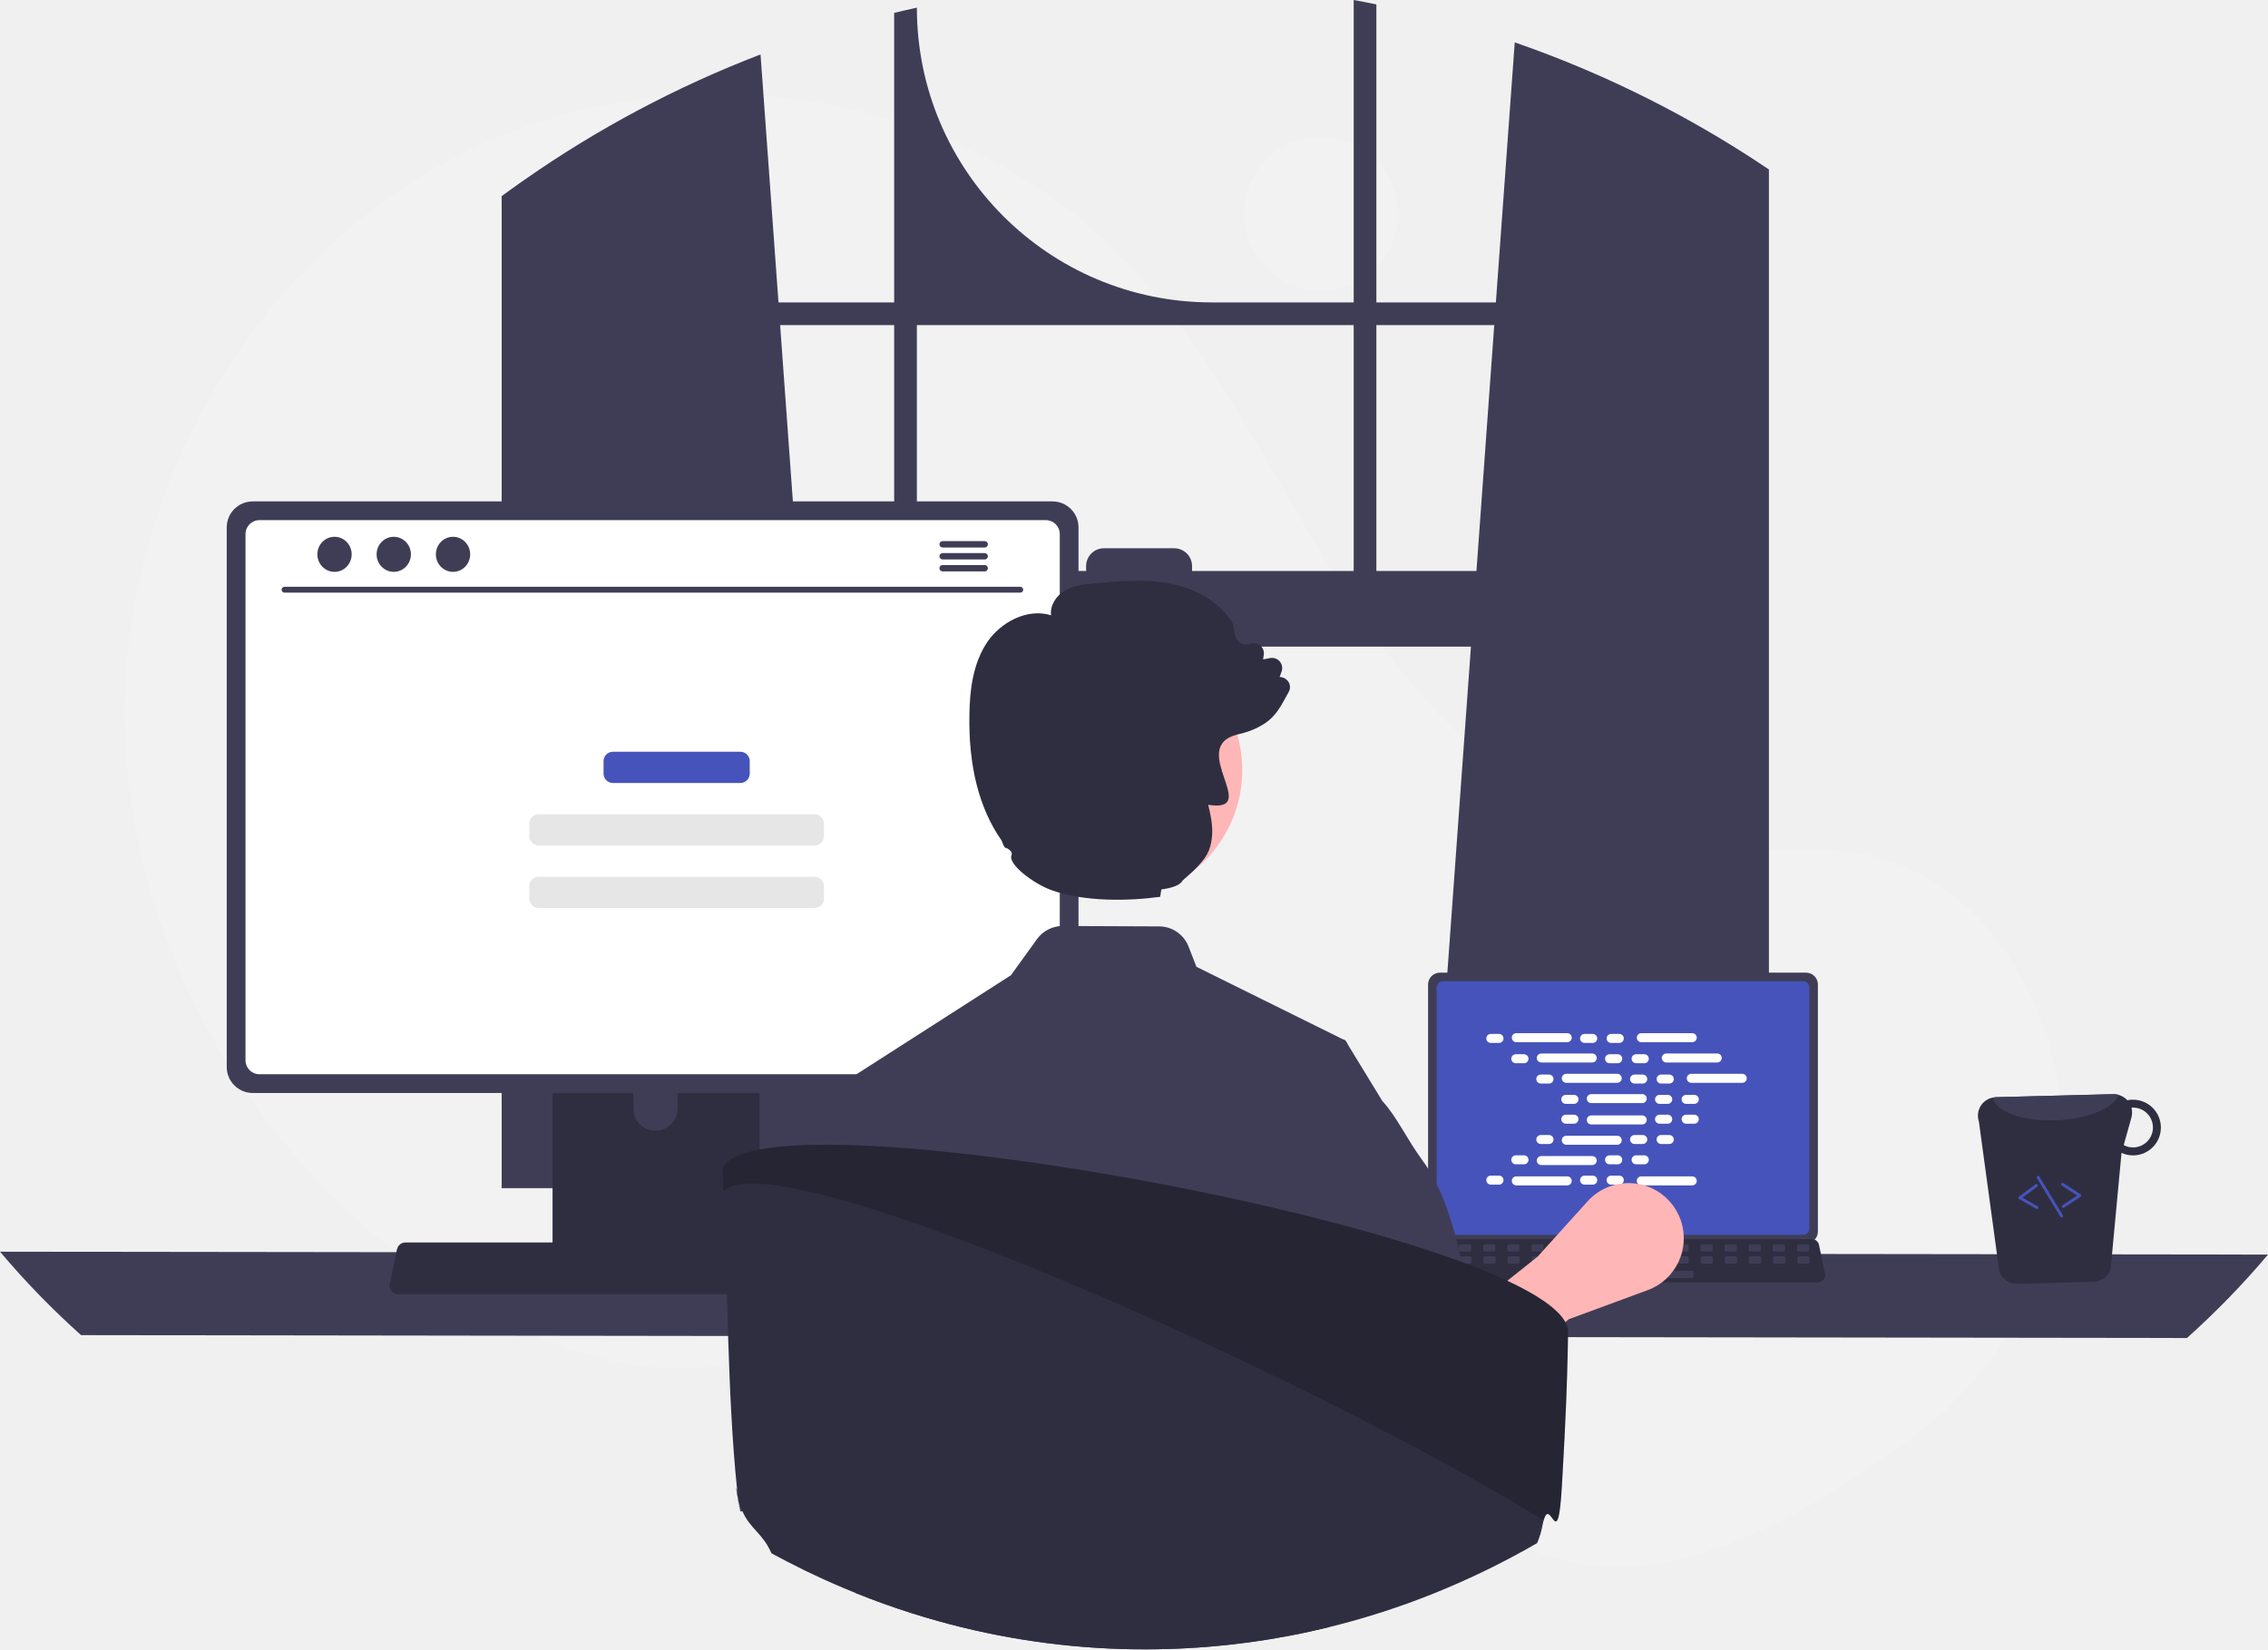
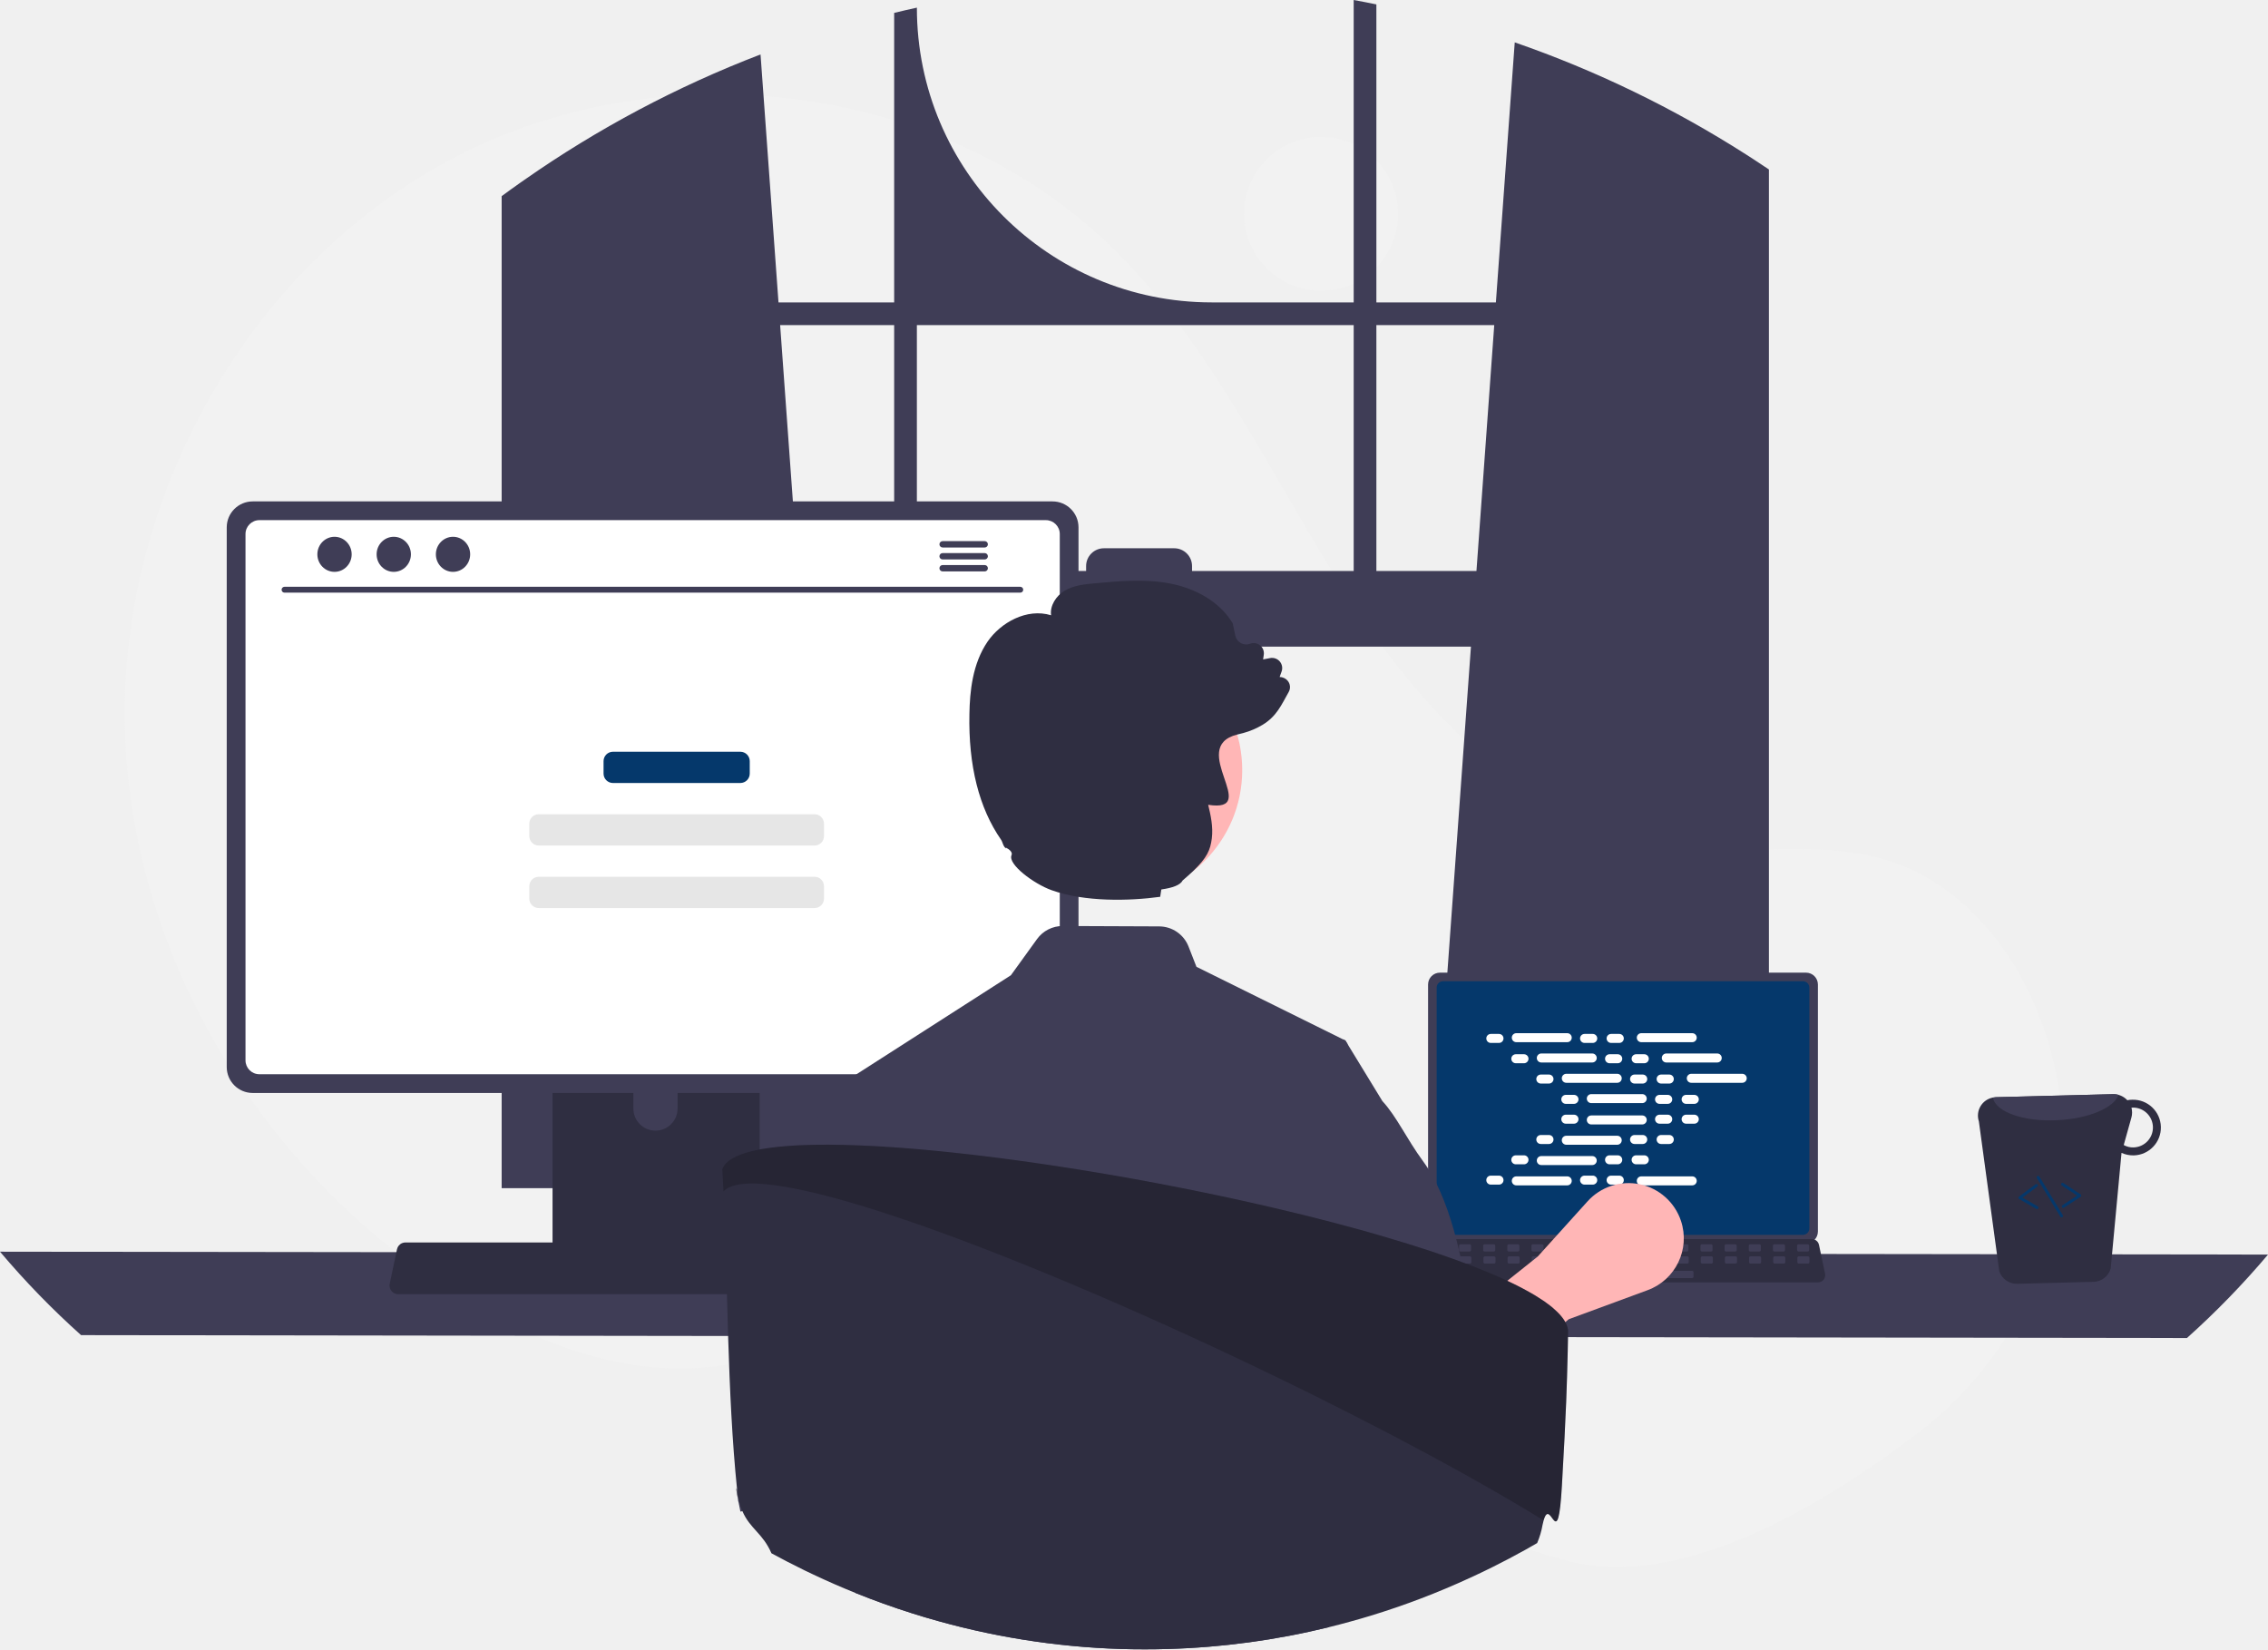
<svg xmlns="http://www.w3.org/2000/svg" data-name="Layer 1" width="786.82" height="572.258" viewBox="0 0 786.82 572.258">
  <circle cx="458.321" cy="74.182" r="26.701" fill="#f2f2f2" />
  <path d="M872.038,661.023c39.688-30.229,58.644-81.025,46.776-129.482q-.442-1.806-.934-3.604c-7.867-28.763-27.332-56.101-55.7-65.291-23.82-7.717-49.82-1.783-74.669-4.851-48.781-6.024-86.601-45.494-113.211-86.819-26.611-41.325-47.062-87.583-82.422-121.724-58.285-56.275-153.362-68.391-225.627-31.76C293.987,254.121,247.955,335.391,249.918,416.386c1.963,80.995,50.046,158.432,119.875,199.517,25.652,15.093,55.321,25.785,84.848,22.044,25.62-3.246,48.899-17.013,74.399-21.1,40.091-6.426,79.927,11.701,114.603,32.824,34.676,21.123,68.17,46.16,107.574,55.952C789.478,715.131,836.881,687.801,872.038,661.023Z" transform="translate(-206.59 -163.8711)" fill="#f2f2f2" />
  <path d="M815.016,219.191c-.87-.58-1.75-1.13-2.62-1.69a380.24,380.24,0,0,0-80.31-38.93l-6.54,90.22h-41.46v-103.39c-2.61-.54-5.24-1.05-7.87-1.53v104.92H626.946A102.27,102.27,0,0,1,524.676,166.521v-0c-2.64.57-5.26,1.18-7.88,1.83v100.44h-40.13l-6.23-86.03a380.858,380.858,0,0,0-81.94,43.53c-.44.3-.88.61-1.31.91-2.21,1.55-4.39,3.13-6.56,4.73v344.19h118.27l-2.09-28.95-11.5-158.95h231.59l-11.5,158.95-2.09,28.95h116.96v-353.45Q817.656,220.901,815.016,219.191Zm-298.22,142.78h-33.39l-6.17-85.3h39.56Zm159.42,0h-56.08v-1.69a6.18,6.18,0,0,0-6.19-6.18h-24.38a6.178,6.178,0,0,0-6.18,6.18v1.69h-58.71v-85.3h151.54Zm7.87,0v-85.3h40.89l-6.17,85.3Z" transform="translate(-206.59 -163.8711)" fill="#3f3d56" />
  <path d="M206.59,598.162a289.003,289.003,0,0,0,28.12,28.95l730.58,1a289.003,289.003,0,0,0,28.12-28.95Z" transform="translate(-206.59 -163.8711)" fill="#3f3d56" />
  <path d="M702.02,505.462v85.704a4.122,4.122,0,0,0,4.119,4.119H833.143a4.122,4.122,0,0,0,4.119-4.119v-85.704a4.124,4.124,0,0,0-4.119-4.115H706.139A4.124,4.124,0,0,0,702.02,505.462Z" transform="translate(-206.59 -163.8711)" fill="#3f3d56" />
-   <path d="M704.999,506.529V590.109a2.205,2.205,0,0,0,2.201,2.201H832.086a2.205,2.205,0,0,0,2.201-2.201V506.529a2.206,2.206,0,0,0-2.201-2.206H707.201A2.206,2.206,0,0,0,704.999,506.529Z" transform="translate(-206.59 -163.8711)" fill="#4653bb" />
+   <path d="M704.999,506.529V590.109a2.205,2.205,0,0,0,2.201,2.201H832.086a2.205,2.205,0,0,0,2.201-2.201V506.529a2.206,2.206,0,0,0-2.201-2.206H707.201A2.206,2.206,0,0,0,704.999,506.529Z" transform="translate(-206.59 -163.8711)" fill="#05386b" />
  <path d="M699.364,607.881a2.47,2.47,0,0,0,1.943.93H837.299a2.502,2.502,0,0,0,2.446-3.016l-2.111-10.027a2.507,2.507,0,0,0-1.558-1.818,2.425,2.425,0,0,0-.888-.168H703.41a2.424,2.424,0,0,0-.888.168,2.507,2.507,0,0,0-1.558,1.818l-2.111,10.027A2.501,2.501,0,0,0,699.364,607.881Z" transform="translate(-206.59 -163.8711)" fill="#2f2e41" />
  <rect x="830.034" y="595.588" width="4.188" height="2.513" rx="0.488" transform="translate(1457.666 1029.819) rotate(-180)" fill="#3f3d56" />
  <rect x="821.657" y="595.588" width="4.188" height="2.513" rx="0.488" transform="translate(1440.912 1029.819) rotate(-180)" fill="#3f3d56" />
  <rect x="813.28" y="595.588" width="4.188" height="2.513" rx="0.488" transform="translate(1424.158 1029.819) rotate(-180)" fill="#3f3d56" />
  <rect x="804.903" y="595.588" width="4.188" height="2.513" rx="0.488" transform="translate(1407.404 1029.819) rotate(-180)" fill="#3f3d56" />
  <rect x="796.526" y="595.588" width="4.188" height="2.513" rx="0.488" transform="translate(1390.65 1029.819) rotate(-180)" fill="#3f3d56" />
  <rect x="788.149" y="595.588" width="4.188" height="2.513" rx="0.488" transform="translate(1373.896 1029.819) rotate(-180)" fill="#3f3d56" />
  <rect x="779.772" y="595.588" width="4.188" height="2.513" rx="0.488" transform="translate(1357.142 1029.819) rotate(-180)" fill="#3f3d56" />
  <rect x="771.395" y="595.588" width="4.188" height="2.513" rx="0.488" transform="translate(1340.388 1029.819) rotate(-180)" fill="#3f3d56" />
  <rect x="763.018" y="595.588" width="4.188" height="2.513" rx="0.488" transform="translate(1323.634 1029.819) rotate(-180)" fill="#3f3d56" />
  <rect x="754.641" y="595.588" width="4.188" height="2.513" rx="0.488" transform="translate(1306.88 1029.819) rotate(-180)" fill="#3f3d56" />
  <rect x="746.264" y="595.588" width="4.188" height="2.513" rx="0.488" transform="translate(1290.126 1029.819) rotate(-180)" fill="#3f3d56" />
  <rect x="737.887" y="595.588" width="4.188" height="2.513" rx="0.488" transform="translate(1273.372 1029.819) rotate(-180)" fill="#3f3d56" />
  <rect x="729.51" y="595.588" width="4.188" height="2.513" rx="0.488" transform="translate(1256.618 1029.819) rotate(-180)" fill="#3f3d56" />
  <rect x="721.133" y="595.588" width="4.188" height="2.513" rx="0.488" transform="translate(1239.865 1029.819) rotate(-180)" fill="#3f3d56" />
  <rect x="712.756" y="595.588" width="4.188" height="2.513" rx="0.488" transform="translate(1223.111 1029.819) rotate(-180)" fill="#3f3d56" />
  <rect x="704.379" y="595.588" width="4.188" height="2.513" rx="0.488" transform="translate(1206.357 1029.819) rotate(-180)" fill="#3f3d56" />
  <rect x="830.133" y="599.777" width="4.188" height="2.513" rx="0.488" transform="translate(1457.864 1038.196) rotate(-180)" fill="#3f3d56" />
  <rect x="821.756" y="599.777" width="4.188" height="2.513" rx="0.488" transform="translate(1441.11 1038.196) rotate(-180)" fill="#3f3d56" />
  <rect x="813.379" y="599.777" width="4.188" height="2.513" rx="0.488" transform="translate(1424.356 1038.196) rotate(-180)" fill="#3f3d56" />
  <rect x="805.002" y="599.777" width="4.188" height="2.513" rx="0.488" transform="translate(1407.602 1038.196) rotate(-180)" fill="#3f3d56" />
  <rect x="796.625" y="599.777" width="4.188" height="2.513" rx="0.488" transform="translate(1390.848 1038.196) rotate(-180)" fill="#3f3d56" />
  <rect x="788.248" y="599.777" width="4.188" height="2.513" rx="0.488" transform="translate(1374.094 1038.196) rotate(-180)" fill="#3f3d56" />
  <rect x="779.871" y="599.777" width="4.188" height="2.513" rx="0.488" transform="translate(1357.34 1038.196) rotate(-180)" fill="#3f3d56" />
  <rect x="771.494" y="599.777" width="4.188" height="2.513" rx="0.488" transform="translate(1340.586 1038.196) rotate(-180)" fill="#3f3d56" />
  <rect x="763.117" y="599.777" width="4.188" height="2.513" rx="0.488" transform="translate(1323.832 1038.196) rotate(-180)" fill="#3f3d56" />
  <rect x="754.74" y="599.777" width="4.188" height="2.513" rx="0.488" transform="translate(1307.078 1038.196) rotate(-180)" fill="#3f3d56" />
  <rect x="746.363" y="599.777" width="4.188" height="2.513" rx="0.488" transform="translate(1290.324 1038.196) rotate(-180)" fill="#3f3d56" />
  <rect x="737.986" y="599.777" width="4.188" height="2.513" rx="0.488" transform="translate(1273.57 1038.196) rotate(-180)" fill="#3f3d56" />
  <rect x="729.609" y="599.777" width="4.188" height="2.513" rx="0.488" transform="translate(1256.816 1038.196) rotate(-180)" fill="#3f3d56" />
  <rect x="721.232" y="599.777" width="4.188" height="2.513" rx="0.488" transform="translate(1240.062 1038.196) rotate(-180)" fill="#3f3d56" />
  <rect x="712.855" y="599.777" width="4.188" height="2.513" rx="0.488" transform="translate(1223.309 1038.196) rotate(-180)" fill="#3f3d56" />
  <rect x="704.478" y="599.777" width="4.188" height="2.513" rx="0.488" transform="translate(1206.555 1038.196) rotate(-180)" fill="#3f3d56" />
  <rect x="760.604" y="604.803" width="33.508" height="2.513" rx="0.488" transform="translate(1348.126 1048.248) rotate(-180)" fill="#3f3d56" />
  <rect x="515.631" y="358.737" width="5.966" height="3.122" rx="1.561" fill="#fff" />
  <rect x="548.154" y="358.737" width="5.966" height="3.122" rx="1.561" fill="#fff" />
  <rect x="557.369" y="358.737" width="5.966" height="3.122" rx="1.561" fill="#fff" />
  <rect x="524.477" y="358.477" width="20.796" height="3.122" rx="1.561" fill="#fff" />
  <rect x="567.841" y="358.477" width="20.796" height="3.122" rx="1.561" fill="#fff" />
  <rect x="524.304" y="365.784" width="5.966" height="3.122" rx="1.561" fill="#fff" />
  <rect x="556.827" y="365.784" width="5.966" height="3.122" rx="1.561" fill="#fff" />
  <rect x="566.042" y="365.784" width="5.966" height="3.122" rx="1.561" fill="#fff" />
  <rect x="533.15" y="365.523" width="20.796" height="3.122" rx="1.561" fill="#fff" />
  <rect x="576.514" y="365.523" width="20.796" height="3.122" rx="1.561" fill="#fff" />
  <rect x="532.977" y="372.83" width="5.966" height="3.122" rx="1.561" fill="#fff" />
  <rect x="565.5" y="372.83" width="5.966" height="3.122" rx="1.561" fill="#fff" />
  <rect x="574.715" y="372.83" width="5.966" height="3.122" rx="1.561" fill="#fff" />
  <rect x="541.823" y="372.57" width="20.796" height="3.122" rx="1.561" fill="#fff" />
  <rect x="585.187" y="372.57" width="20.796" height="3.122" rx="1.561" fill="#fff" />
  <rect x="541.649" y="379.877" width="5.966" height="3.122" rx="1.561" fill="#fff" />
  <rect x="574.172" y="379.877" width="5.966" height="3.122" rx="1.561" fill="#fff" />
  <rect x="583.387" y="379.877" width="5.966" height="3.122" rx="1.561" fill="#fff" />
  <rect x="550.496" y="379.617" width="20.796" height="3.122" rx="1.561" fill="#fff" />
  <rect x="548.154" y="407.898" width="5.966" height="3.122" rx="1.561" fill="#fff" />
  <rect x="557.369" y="407.898" width="5.966" height="3.122" rx="1.561" fill="#fff" />
  <rect x="567.841" y="408.158" width="20.796" height="3.122" rx="1.561" fill="#fff" />
  <rect x="515.631" y="407.898" width="5.966" height="3.122" rx="1.561" fill="#fff" />
  <rect x="524.477" y="408.158" width="20.796" height="3.122" rx="1.561" fill="#fff" />
  <rect x="524.304" y="400.851" width="5.966" height="3.122" rx="1.561" fill="#fff" />
  <rect x="556.827" y="400.851" width="5.966" height="3.122" rx="1.561" fill="#fff" />
  <rect x="566.042" y="400.851" width="5.966" height="3.122" rx="1.561" fill="#fff" />
  <rect x="533.15" y="401.111" width="20.796" height="3.122" rx="1.561" fill="#fff" />
  <rect x="532.977" y="393.804" width="5.966" height="3.122" rx="1.561" fill="#fff" />
  <rect x="565.5" y="393.804" width="5.966" height="3.122" rx="1.561" fill="#fff" />
  <rect x="574.715" y="393.804" width="5.966" height="3.122" rx="1.561" fill="#fff" />
  <rect x="541.823" y="394.064" width="20.796" height="3.122" rx="1.561" fill="#fff" />
  <rect x="541.649" y="386.758" width="5.966" height="3.122" rx="1.561" fill="#fff" />
  <rect x="574.172" y="386.758" width="5.966" height="3.122" rx="1.561" fill="#fff" />
  <rect x="583.387" y="386.758" width="5.966" height="3.122" rx="1.561" fill="#fff" />
  <rect x="550.496" y="387.018" width="20.796" height="3.122" rx="1.561" fill="#fff" />
  <path d="M711.507,654.353l-13.35-21.102,41.902-33.403,17.295-19.161a19.161,19.161,0,0,1,32.418,6.828h0a19.161,19.161,0,0,1-11.57,23.991l-27.349,10.075Z" transform="translate(-206.59 -163.8711)" fill="#ffb6b6" />
  <path d="M398.28,501.352v102.56h71.85v-102.56a3.448,3.448,0,0,0-2.43-3.3,3.175,3.175,0,0,0-1.03-.16H401.75A3.463,3.463,0,0,0,398.28,501.352Zm28.04,35.24a7.67,7.67,0,0,1,15.34,0v11.9a7.67,7.67,0,0,1-15.34,0Z" transform="translate(-206.59 -163.8711)" fill="#2f2e41" />
  <path d="M398.06,600.632v9.89a1.946,1.946,0,0,0,1.93,1.94h68.43a1.94,1.94,0,0,0,1.93-1.94v-9.89Z" transform="translate(-206.59 -163.8711)" fill="#3f3d56" />
  <path d="M285.25,346.832V534.092a9.007,9.007,0,0,0,9,9h277.5a9.007,9.007,0,0,0,9-9V346.832a9.011,9.011,0,0,0-9-8.99H294.25A9.012,9.012,0,0,0,285.25,346.832Z" transform="translate(-206.59 -163.8711)" fill="#3f3d56" />
  <path d="M291.76,349.162v182.62a4.818,4.818,0,0,0,4.81,4.81H569.44a4.818,4.818,0,0,0,4.81-4.81v-182.62a4.82,4.82,0,0,0-4.81-4.82H296.57A4.821,4.821,0,0,0,291.76,349.162Z" transform="translate(-206.59 -163.8711)" fill="#fff" />
  <path d="M342.4,611.792a2.948,2.948,0,0,0,2.32,1.11h162.34a2.987,2.987,0,0,0,2.92-3.6l-2.52-11.97a2.993,2.993,0,0,0-1.86-2.17,2.895,2.895,0,0,0-1.06-.2H347.23a2.894,2.894,0,0,0-1.06.2,2.992,2.992,0,0,0-1.86,2.17l-2.52,11.97A2.985,2.985,0,0,0,342.4,611.792Z" transform="translate(-206.59 -163.8711)" fill="#2f2e41" />
  <path d="M560.585,369.499H305.261a1.016,1.016,0,0,1,0-2.031H560.585a1.016,1.016,0,0,1,0,2.031Z" transform="translate(-206.59 -163.8711)" fill="#3f3d56" />
  <ellipse cx="116.051" cy="192.33" rx="5.95" ry="6.083" fill="#3f3d56" />
  <ellipse cx="136.607" cy="192.33" rx="5.95" ry="6.083" fill="#3f3d56" />
  <ellipse cx="157.163" cy="192.33" rx="5.95" ry="6.083" fill="#3f3d56" />
  <path d="M548.206,351.622h-14.6a1.105,1.105,0,0,0,0,2.21h14.6a1.105,1.105,0,0,0,0-2.21Z" transform="translate(-206.59 -163.8711)" fill="#3f3d56" />
  <path d="M548.206,355.772h-14.6a1.105,1.105,0,0,0,0,2.21h14.6a1.105,1.105,0,0,0,0-2.21Z" transform="translate(-206.59 -163.8711)" fill="#3f3d56" />
  <path d="M548.206,359.922h-14.6a1.105,1.105,0,0,0,0,2.21h14.6a1.105,1.105,0,0,0,0-2.21Z" transform="translate(-206.59 -163.8711)" fill="#3f3d56" />
  <path d="M900.186,604.972a6.416,6.416,0,0,0,6.183,4.331l26.492-.682a6.329,6.329,0,0,0,5.981-4.657l3.749-40.087a9.794,9.794,0,0,0,4.238.871,9.661,9.661,0,1,0-.485-19.317,8.184,8.184,0,0,0-1.736.181,6.548,6.548,0,0,0-4.874-2.103l-40.751,1.052a5.853,5.853,0,0,0-1.005.125,6.365,6.365,0,0,0-4.873,8.265Zm43.173-43.817,2.668-9.553a6.506,6.506,0,0,0,.02-3.375c.129-0.0.244-.062.373-.062a6.91,6.91,0,0,1,.324,13.817A6.505,6.505,0,0,1,943.359,561.156Z" transform="translate(-206.59 -163.8711)" fill="#2f2e41" />
  <path d="M897.978,544.686c.868,4.964,10.629,8.454,22.366,7.847,10.793-.497,19.617-4.287,21.234-8.778a6.025,6.025,0,0,0-1.844-.246l-40.751,1.052A5.853,5.853,0,0,0,897.978,544.686Z" transform="translate(-206.59 -163.8711)" fill="#3f3d56" />
-   <path d="M922.494,582.944a.497.497,0,0,0,.151-.066l5.753-3.766a.499.499,0,0,0,0-.836l-5.98-3.917a.5.5,0,1,0-.548.836l5.341,3.498-5.114,3.348a.5.5,0,0,0,.396.903Z" transform="translate(-206.59 -163.8711)" fill="#4653bb" />
-   <path d="M913.408,583.363a.5.5,0,0,0,.126-.918l-5.303-3.04,5.126-3.807a.5.5,0,1,0-.596-.802l-5.739,4.263a.5.5,0,0,0,.049.835l5.965,3.42A.5.5,0,0,0,913.408,583.363Z" transform="translate(-206.59 -163.8711)" fill="#4653bb" />
-   <path d="M921.922,586.244a.482.482,0,0,0,.137-.058.5.5,0,0,0,.168-.687l-8.155-13.408a.5.5,0,0,0-.854.521l8.155,13.408A.5.5,0,0,0,921.922,586.244Z" transform="translate(-206.59 -163.8711)" fill="#4653bb" />
-   <rect x="209.385" y="260.827" width="50.719" height="10.846" rx="3.264" fill="#4653bb" />
+   <path d="M922.494,582.944a.497.497,0,0,0,.151-.066l5.753-3.766a.499.499,0,0,0,0-.836l-5.98-3.917a.5.5,0,1,0-.548.836l5.341,3.498-5.114,3.348a.5.5,0,0,0,.396.903Z" transform="translate(-206.59 -163.8711)" fill="#05386b" />
+   <path d="M913.408,583.363a.5.5,0,0,0,.126-.918l-5.303-3.04,5.126-3.807a.5.5,0,1,0-.596-.802l-5.739,4.263a.5.5,0,0,0,.049.835l5.965,3.42A.5.5,0,0,0,913.408,583.363Z" transform="translate(-206.59 -163.8711)" fill="#05386b" />
+   <path d="M921.922,586.244a.482.482,0,0,0,.137-.058.5.5,0,0,0,.168-.687l-8.155-13.408a.5.5,0,0,0-.854.521l8.155,13.408A.5.5,0,0,0,921.922,586.244Z" transform="translate(-206.59 -163.8711)" fill="#05386b" />
+   <rect x="209.385" y="260.827" width="50.719" height="10.846" rx="3.264" fill="#05386b" />
  <rect x="183.626" y="282.519" width="102.236" height="10.846" rx="3.264" fill="#e6e6e6" />
  <rect x="183.626" y="304.21" width="102.236" height="10.846" rx="3.264" fill="#e6e6e6" />
  <path d="M497.301,540.717l.217.684.011.023,6.525,19.838,7.506,22.861,14.123,42.961.137,6.673v.023l1.049,53.684-2.909,7.278,3.274,11.932s-1.506-18.037-9.582-7.679c-4.574,5.886-9.925,11.91-14.317,17.556q9.6,3.884,19.507,7.027c1.426.456,2.863.89,4.301,1.323q.462.137.924.274a266.863,266.863,0,0,0,67.351,10.826c1.186.034,2.35.057,3.479.08.399.011.787.023,1.175.023,1.278.011,2.544.023,3.822.023q3.867,0,7.7-.114a266.853,266.853,0,0,0,56.091-7.586c-.125-7.586-.468-16.45-.958-25.918-.228-4.643-5.35-9.674-5.658-14.533-.217-3.65,4.381-7.084,4.141-10.792-1.551-22.827-3.491-14.064-4.928-30.229q-.222-2.379-.411-4.552c-.924-10.381-1.563-16.872-1.563-16.872l6.137-38.683,9.639-60.734-.742-1.221-.833-.411-50.844-25.165-2.761-7.073a10.979,10.979,0,0,0-10.141-6.947l-33.493-.137a10.931,10.931,0,0,0-8.909,4.529l-9.069,12.56Z" transform="translate(-206.59 -163.8711)" fill="#3f3d56" />
  <path d="M533.407,617.525,525.82,633.758l-5.179,11.088-8.909,46.646-4.46,4.734L503.45,679.467l-39.998,8.881c-1.312-7.29-.351.247-1.161-7.75.228-.228.468-.456.707-.685.639-.593,1.175-1.152,1.164-1.688-.456-27.584.913-74.526,12.343-102.966a60.053,60.053,0,0,1,7.027-13.107c.228-.308.445-.616.662-.924,5.27-7.381,8.601-14.647,13.324-19.815v-.011a.53.53,0,0,0,.08-.08.157.157,0,0,0,.046-.034l32.443-17.203,1.392,39.105.992,28.109Z" transform="translate(-206.59 -163.8711)" fill="#3f3d56" />
  <path d="M650.391,622.135l9.476,20.275,3.307,7.061,8.907,46.642,4.446,4.723,3.83-16.755,1.8-.369,32.459-6.722,9.461,30.046a17.984,17.984,0,0,0-3.261-22.506c-.646-.585-1.184-1.154-1.169-1.692.538-32.443-1.446-91.684-19.367-116.066-5.692-7.738-9.107-15.445-14.076-20.829-.015-.015-.015-.031-.031-.031L674.081,526.114l-.738-1.215-.831-.415Z" transform="translate(-206.59 -163.8711)" fill="#3f3d56" />
  <circle id="a657ec4b-47ce-4d2a-9c58-81a811696ca9" data-name="Ellipse 5" cx="386.397" cy="267.201" r="44.558" fill="#ffb6b6" />
  <path d="M653.212,399.948a3.759,3.759,0,0,0-2.69-1.19l.67-1.86a3.528,3.528,0,0,0-3.96-4.7l-2.44.47.23-1.63a3.534,3.534,0,0,0-4.73-3.82,3.766,3.766,0,0,1-3.24-.23,3.846,3.846,0,0,1-1.92-2.61l-.85-4.1-.09-.22c-4.14-6.9-12.1-11.92-21.84-13.76-8.67-1.65-17.56-.81-26.13-.02-3.4.32-7.24.68-10.44,2.64-2.72,1.68-5.02,5.04-4.55,8.43-8.45-2.59-17.51,2.58-22,9.1-5.32,7.76-6.19,17.48-6.33,25.08-.38,17.98,3.33,32.69,11,43.73.56.8.7,2.47,1.81,3.03l-.23-.37c1.24.62,2.5,1.62,2.03,2.69-1.35,3.08,7.62,9.89,13.94,12.14,11.53,4.11,26.86,3.76,37.64,2.28l.38-2.55c3.89-.53,6.63-1.54,7.4-3.12,1.36-1.16,2.52-2.2,3.53-3.16l.01-.01c.02-.02.06-.05.08-.07,4.87-4.67,6-7.33,6.51-11.38.49-3.97-.38-8-1.27-11.63,18.74,2.9-7.38-19.96,10.08-24.38a5.434,5.434,0,0,1,.61-.15c.51-.12,1.02-.24,1.51-.38a26.448,26.448,0,0,0,6.72-2.87c4.88-2.97,6.49-6.91,9.01-11.35A3.427,3.427,0,0,0,653.212,399.948Z" transform="translate(-206.59 -163.8711)" fill="#2f2e41" />
  <path d="M750.582,625.308c-.01,1.75-.03,4.2-.11,7.23q-.015.63-.03,1.29c-.13,5.57-.26,10.24-.47,15.43-.01.36-.02.71-.04,1.07-.28,7.24-.72,15.67-1.48,29.02-1.41,24.66-3.87,3.39-6.34,12.04-.12.43-.25.94-.37,1.54a27.916,27.916,0,0,1-1.88,6.33c-1.31.78-2.66,1.53-3.99,2.28-3.79,2.11-7.64,4.14-11.52,6.07-2.18,1.08-4.37,2.14-6.57,3.16-.35.16-.69.32-1.03.47a270.887,270.887,0,0,1-34.75,13.26c-2.32.7-4.63,1.38-6.97,2.01-2.44.68-4.88,1.32-7.35,1.92a266.893,266.893,0,0,1-56.09,7.59c-2.55.08-5.12.11-7.7.11-1.28,0-2.54-.01-3.82-.02-.39,0-.78-.01-1.17-.02-1.13-.03-2.3-.05-3.48-.08a266.663,266.663,0,0,1-67.35-10.83l-.93-.27c-1.44-.44-2.87-.87-4.3-1.33q-9.9-3.135-19.51-7.02-7.335-2.955-14.5-6.34a.339.339,0,0,1-.12-.06c-1-.46-2.01-.94-3.01-1.43-.13-.07-.27-.14-.41-.21q-5.595-2.73-11.07-5.72c-3.07-7.05-7.39-8.4-10.07-14.6a25.874,25.874,0,0,1-1.68-5.74c0-.02-.01-.04-.01-.07.28,3.72-1.19-6.6-.01-.04-.01-.12-.02-.25-.03-.4-.03-.36-.07-.8-.13-1.35-3.43-33.49-3.21-71.79-4.7-103.35q-.15-3.06-.31-5.86c-.03-.62-.07-1.23-.11-1.83.07-.18.15-.37.24-.55a1.002,1.002,0,0,1,.07-.15,1.623,1.623,0,0,1,.1-.18c.02-.03.05-.07.07-.1a.917.917,0,0,1,.05-.1c.09-.14.19-.29.3-.43.05-.06.09-.11.14-.16a.808.808,0,0,1,.12-.14.637.637,0,0,1,.11-.13c.04-.04.08-.09.13-.14a.302.302,0,0,1,.08-.08,2.033,2.033,0,0,1,.26-.25,9.624,9.624,0,0,1,1.14-.9c.14-.09.29-.18.43-.28a19.135,19.135,0,0,1,3.17-1.52c.38-.14.76-.27,1.17-.41.15-.04.29-.09.44-.14.22-.07.44-.14.67-.19,1.14-.34,2.37-.63,3.7-.9.16-.03.33-.06.5-.1.24-.05.49-.09.74-.13.34-.06.69-.12,1.04-.18,2.97-.47,6.34-.82,10.06-1.05q.525-.03,1.05-.06c.41-.02.82-.04,1.24-.06.35-.02.71-.03,1.07-.04.35-.02.71-.03,1.08-.04,1.01-.03,2.05-.06,3.11-.08,3.02-.06,6.2-.04,9.54.03,1.55.04,3.13.08,4.75.15.11,0,.21.01.31.01,1.41.05,2.83.11,4.29.19,1.02.05,2.05.1,3.08.16.97.06,1.95.12,2.94.19.77.04,1.54.1,2.32.15.66.05,1.32.1,1.98.14l.9.06c.49.04.98.07,1.48.12,1.1.09,2.2.18,3.32.27,1.11.1,2.24.2,3.37.3s2.27.21,3.41.32c.12.01.23.02.34.03,1.04.11,2.08.21,3.13.32.24.02.49.04.73.07,1.001.101,2.022.218,3.032.326.31.033.618.066.929.1.791.086,1.572.161,2.368.254,1.05.12,2.12.23,3.16.37.81.09,1.62.18,2.43.28,1.27.15,2.56.31,3.85.48.49.06.98.12,1.47.19,3.68.46,7.4.97,11.18,1.5,5.73.81,11.55,1.69,17.41,2.64q8.805,1.425,17.71,3.01c1.5.27,3,.54,4.51.82q1.02.195,2.04.39c1.16.21,2.32.43,3.48.65,1.16.22,2.32.44,3.48.67,1.38.27,2.77.54,4.15.81,9.09,1.8,18.13,3.72,26.95,5.73,1.45.33,2.9.67,4.34,1q4.32,1.005,8.56,2.04c.78.18,1.55.37,2.32.56,1.92.48,3.84.96,5.73,1.45l.33.09c1.39.34,2.75.69,4.11,1.05q4.815,1.26,9.47,2.55,3.09.855,6.11,1.73c3.01.87,5.96,1.75,8.83,2.64.71.22,1.42.44,2.12.65,2.1.65,4.17,1.31,6.18,1.97,1.6.52,3.16,1.05,4.7,1.58q2.31.795,4.53,1.59c.95.34,1.89.7,2.83,1.04,1.35.5,2.68,1,3.98,1.5.4.15.79.31,1.18.46.25.11.49.2.73.3.47.19.95.37,1.41.56.47.18.93.37,1.39.57.45.18.91.37,1.35.56.45.18.89.37,1.33.57.37.15.73.31,1.08.47.71.31,1.42.62,2.11.94.34.16.68.31,1.02.47l.78.36c.11.06.22.11.33.16.25.12.51.25.76.37.58.27,1.15.56,1.71.83.75.38,1.48.76,2.18,1.13.71.38,1.4.76,2.06,1.13.11.06.21.12.32.18.15.08.3.17.45.25.51.29,1,.59,1.49.88.96.59,1.87,1.17,2.72,1.75.19.13.37.26.56.38.63.45,1.23.89,1.79,1.34,0,.01,0,.01.01.01.19.14.37.29.55.43.15.14.31.26.46.4.52.45,1,.88,1.44,1.32a5.667,5.667,0,0,1,.42.43,1.208,1.208,0,0,1,.16.16c.2.2.38.4.55.6a.553.553,0,0,1,.07.09c.24.28.46.56.67.84.1.14.21.28.3.42.12.17.24.35.34.52.09.14.17.29.25.43a7.257,7.257,0,0,1,.54,1.13,5.241,5.241,0,0,1,.27.82A5.844,5.844,0,0,1,750.582,625.308Z" transform="translate(-206.59 -163.8711)" fill="#2f2e41" />
  <path d="M750.582,625.308c-.01,1.75-.03,4.2-.11,7.23-.01.42-.03.85-.04,1.29-.1,4.25-.25,9.5-.46,15.43-.01.36-.02.71-.04,1.07-.28,7.24-.72,15.67-1.48,29.02-1.41,24.66-3.87,3.39-6.34,12.04-6.86-4.22-14.38-8.64-22.42-13.18q-2.175-1.23-4.39-2.47c-16.08-8.97-34.04-18.37-52.79-27.68-.74-.37-1.49-.74-2.23-1.1-42.95-21.23-89.83-41.88-127.81-55.66-7.33-2.66-14.33-5.06-20.91-7.17-13.86-4.43-25.84-7.53-35.06-8.87-9.6-1.4-16.23-.9-18.91,1.99q-.15-3.06-.31-5.86-.06-.93-.12-1.83c.062-.165.142-.322.22-.48.011-.023.019-.047.03-.07a1.002,1.002,0,0,1,.07-.15,1.623,1.623,0,0,1,.1-.18,1.06,1.06,0,0,1,.12-.2c.09-.14.19-.29.3-.43a3.483,3.483,0,0,1,.26-.3.637.637,0,0,1,.11-.13c.04-.04.08-.09.13-.14a.302.302,0,0,1,.08-.08,2.033,2.033,0,0,1,.26-.25,9.624,9.624,0,0,1,1.14-.9c.14-.09.29-.18.43-.28a19.135,19.135,0,0,1,3.17-1.52c.38-.14.76-.27,1.17-.41.15-.04.29-.09.44-.14.22-.07.44-.14.67-.19,1.14-.34,2.37-.63,3.7-.9.4-.08.82-.16,1.24-.23.34-.06.69-.12,1.04-.18,2.97-.47,6.34-.82,10.06-1.05q.525-.03,1.05-.06c.41-.02.82-.04,1.24-.06.35-.02.71-.03,1.07-.04.35-.02.71-.03,1.08-.04,1.01-.03,2.05-.06,3.11-.08,3.02-.05,6.2-.03,9.54.04,1.55.03,3.13.08,4.75.15.1,0,.21.01.31.01,1.41.04,2.84.11,4.29.18,1.02.05,2.05.1,3.08.16.97.06,1.95.12,2.94.19.77.04,1.54.1,2.32.15.66.05,1.32.1,1.98.14.79.06,1.58.12,2.38.18,1.1.09,2.2.18,3.32.27,1.11.1,2.24.2,3.37.3s2.27.21,3.41.32c.12.01.23.02.34.03,1.04.11,2.08.21,3.13.32q8.73.885,17.97,2.07,5.52.705,11.18,1.51c5.73.81,11.55,1.69,17.41,2.63q8.805,1.425,17.71,3.01c1.5.27,3,.54,4.51.82q2.76.51,5.52,1.04c1.16.22,2.32.44,3.48.67,1.38.27,2.77.54,4.15.81,9.09,1.8,18.13,3.72,26.95,5.73,1.45.33,2.9.67,4.34,1q4.32,1.005,8.56,2.04c.78.19,1.55.38,2.32.57q2.895.72,5.73,1.44v.01c.11.02.22.05.33.08,1.38.35,2.75.7,4.11,1.06q4.815,1.26,9.47,2.54c2.06.58,4.1,1.15,6.11,1.73,3.01.88,5.96,1.76,8.83,2.64.71.22,1.42.44,2.12.65q3.15.99,6.18,1.97c1.6.52,3.16,1.05,4.7,1.58q2.31.795,4.53,1.59c.96.34,1.9.69,2.83,1.03,1.36.5,2.68,1,3.98,1.51.4.15.79.31,1.18.46.73.28,1.44.57,2.14.86.47.18.93.37,1.39.57.45.18.91.37,1.35.56.45.18.89.37,1.33.57.37.15.73.31,1.08.47.71.31,1.42.62,2.11.94.34.16.68.31,1.02.47l.78.36c.11.06.22.11.33.16.85.4,1.67.8,2.47,1.2.75.38,1.48.76,2.18,1.13.83.44,1.62.87,2.38,1.31.15.08.3.17.45.25.51.29,1,.59,1.49.88.96.59,1.87,1.17,2.72,1.75.84.58,1.62,1.15,2.35,1.72,0,.01,0,.01.01.01.35.28.69.56,1.01.83.52.45,1,.88,1.44,1.32a5.667,5.667,0,0,1,.42.43,1.208,1.208,0,0,1,.16.16c.21.23.42.46.62.69.24.28.46.56.67.84.1.14.21.28.3.42.12.17.24.35.34.52.09.14.17.29.25.43a7.257,7.257,0,0,1,.54,1.13,6.053,6.053,0,0,1,.27.82A5.844,5.844,0,0,1,750.582,625.308Z" transform="translate(-206.59 -163.8711)" opacity="0.2" />
</svg>
